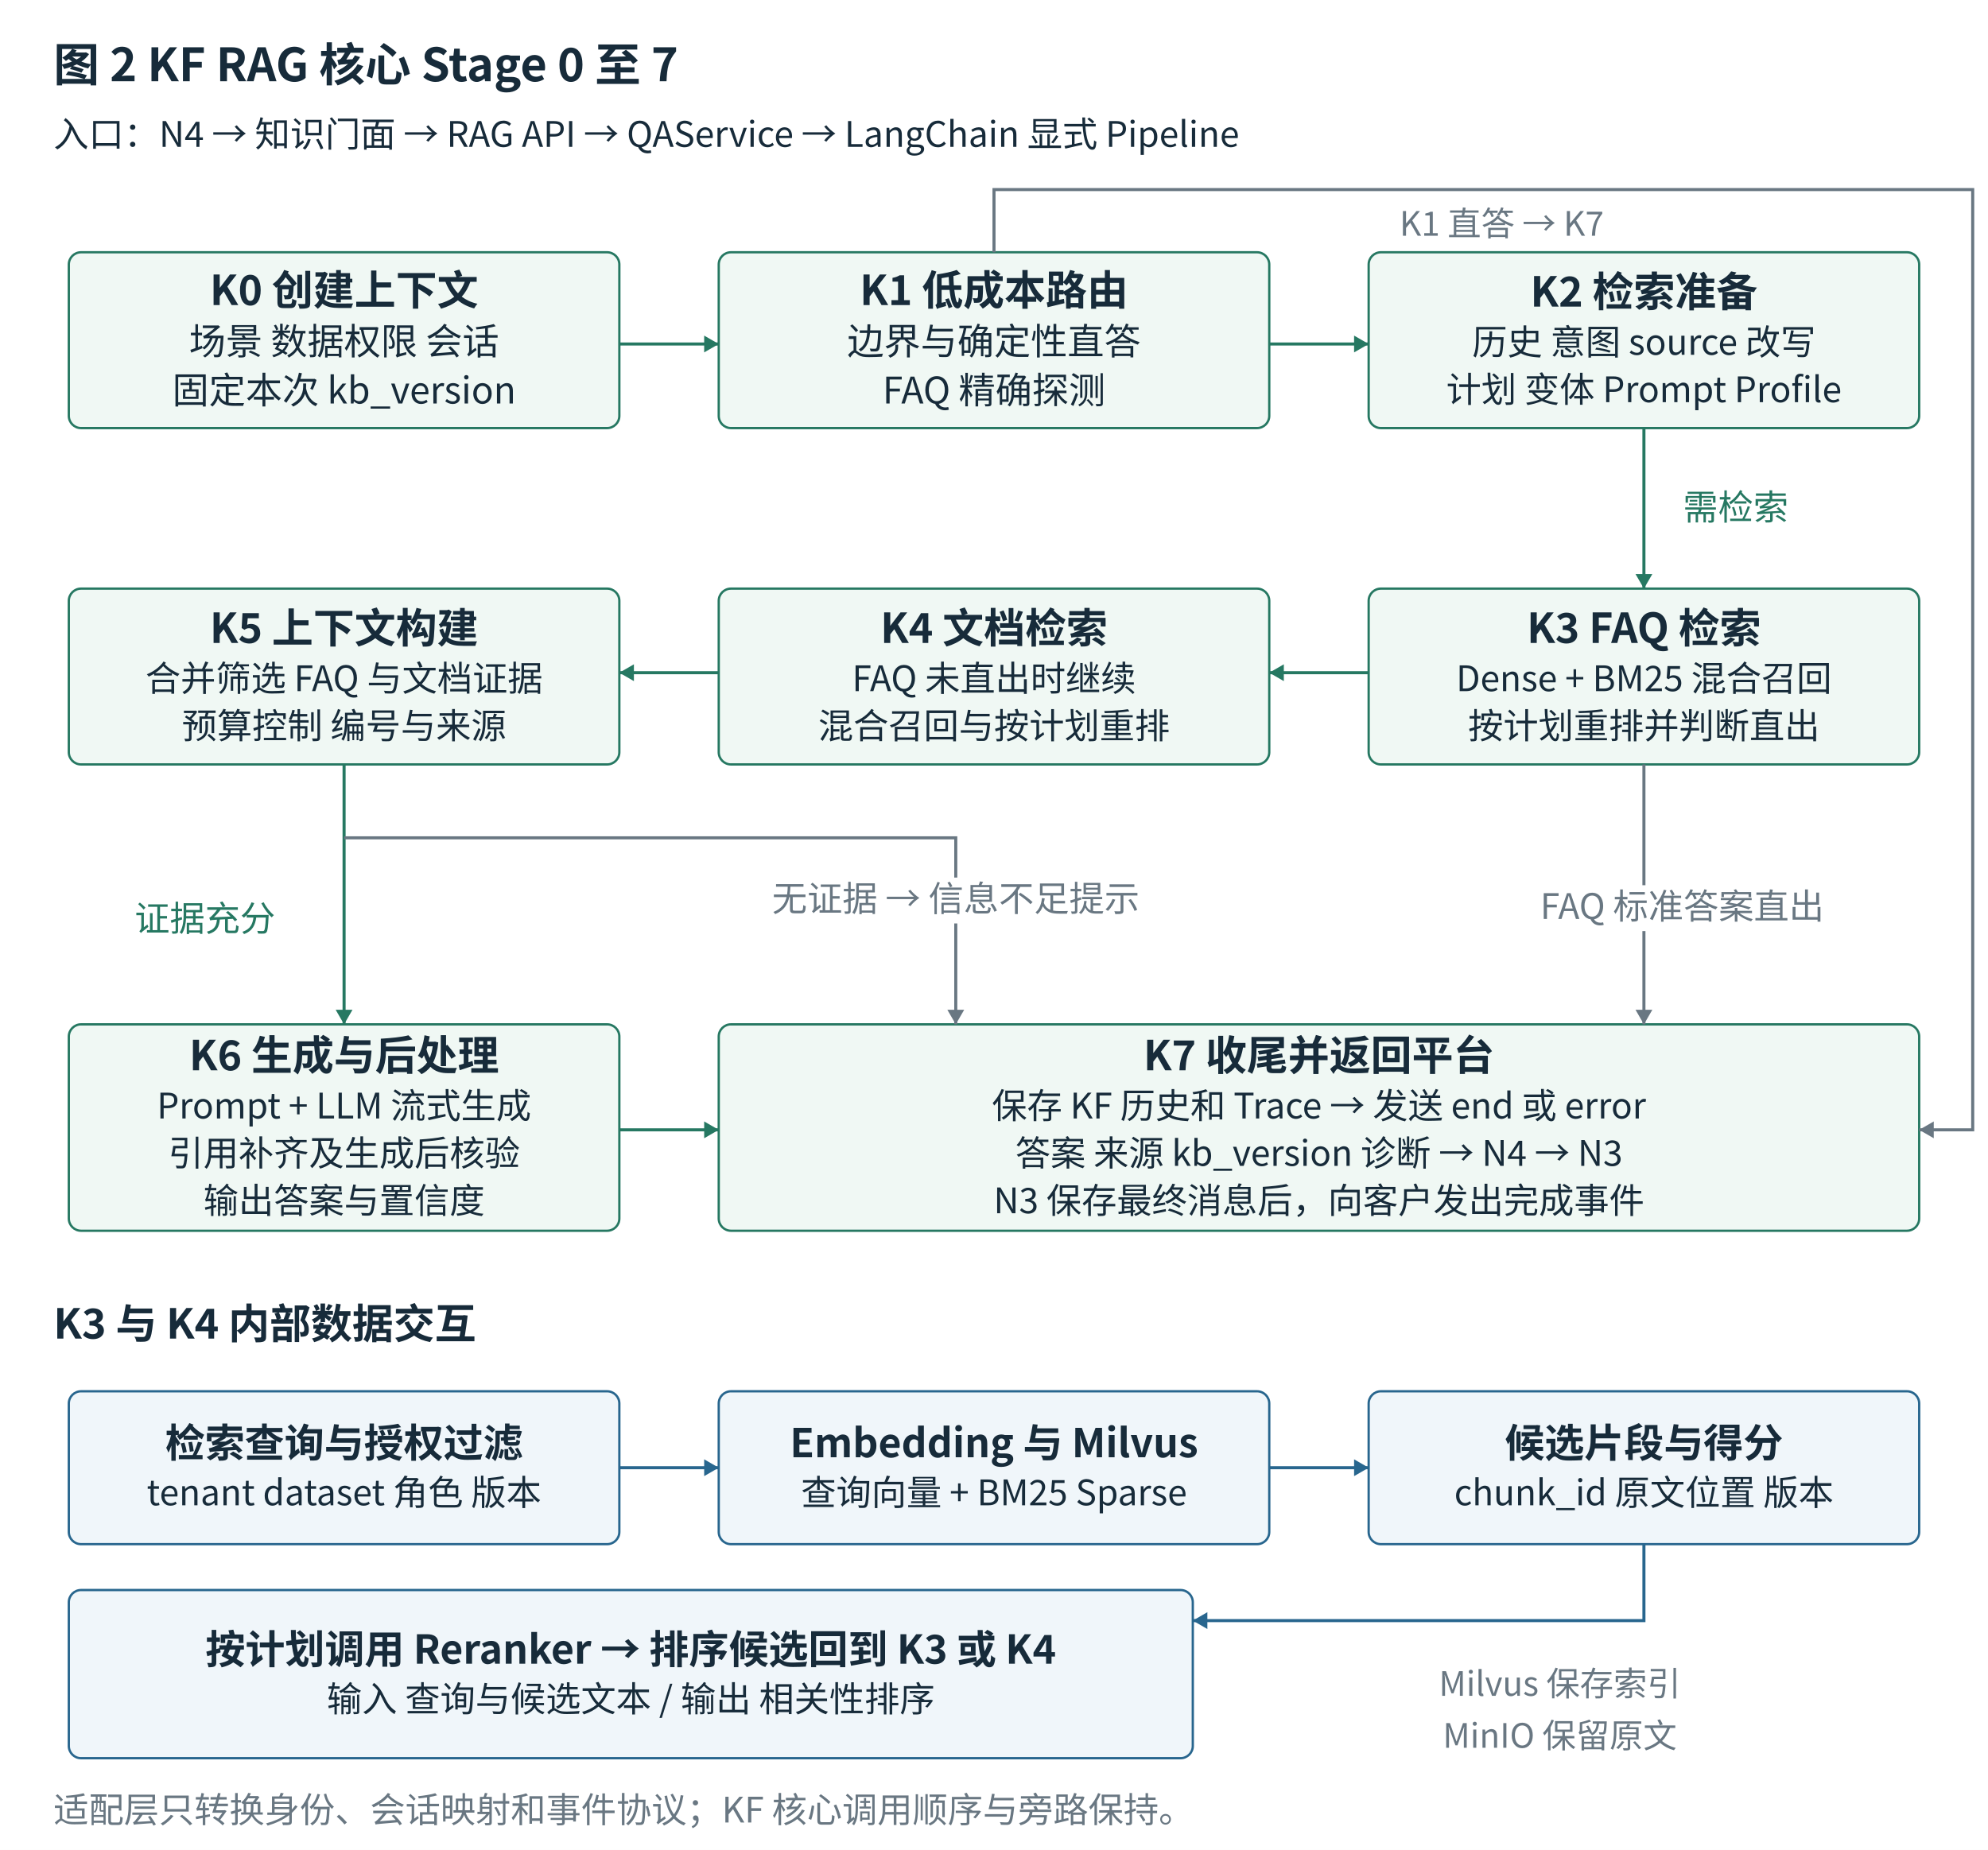
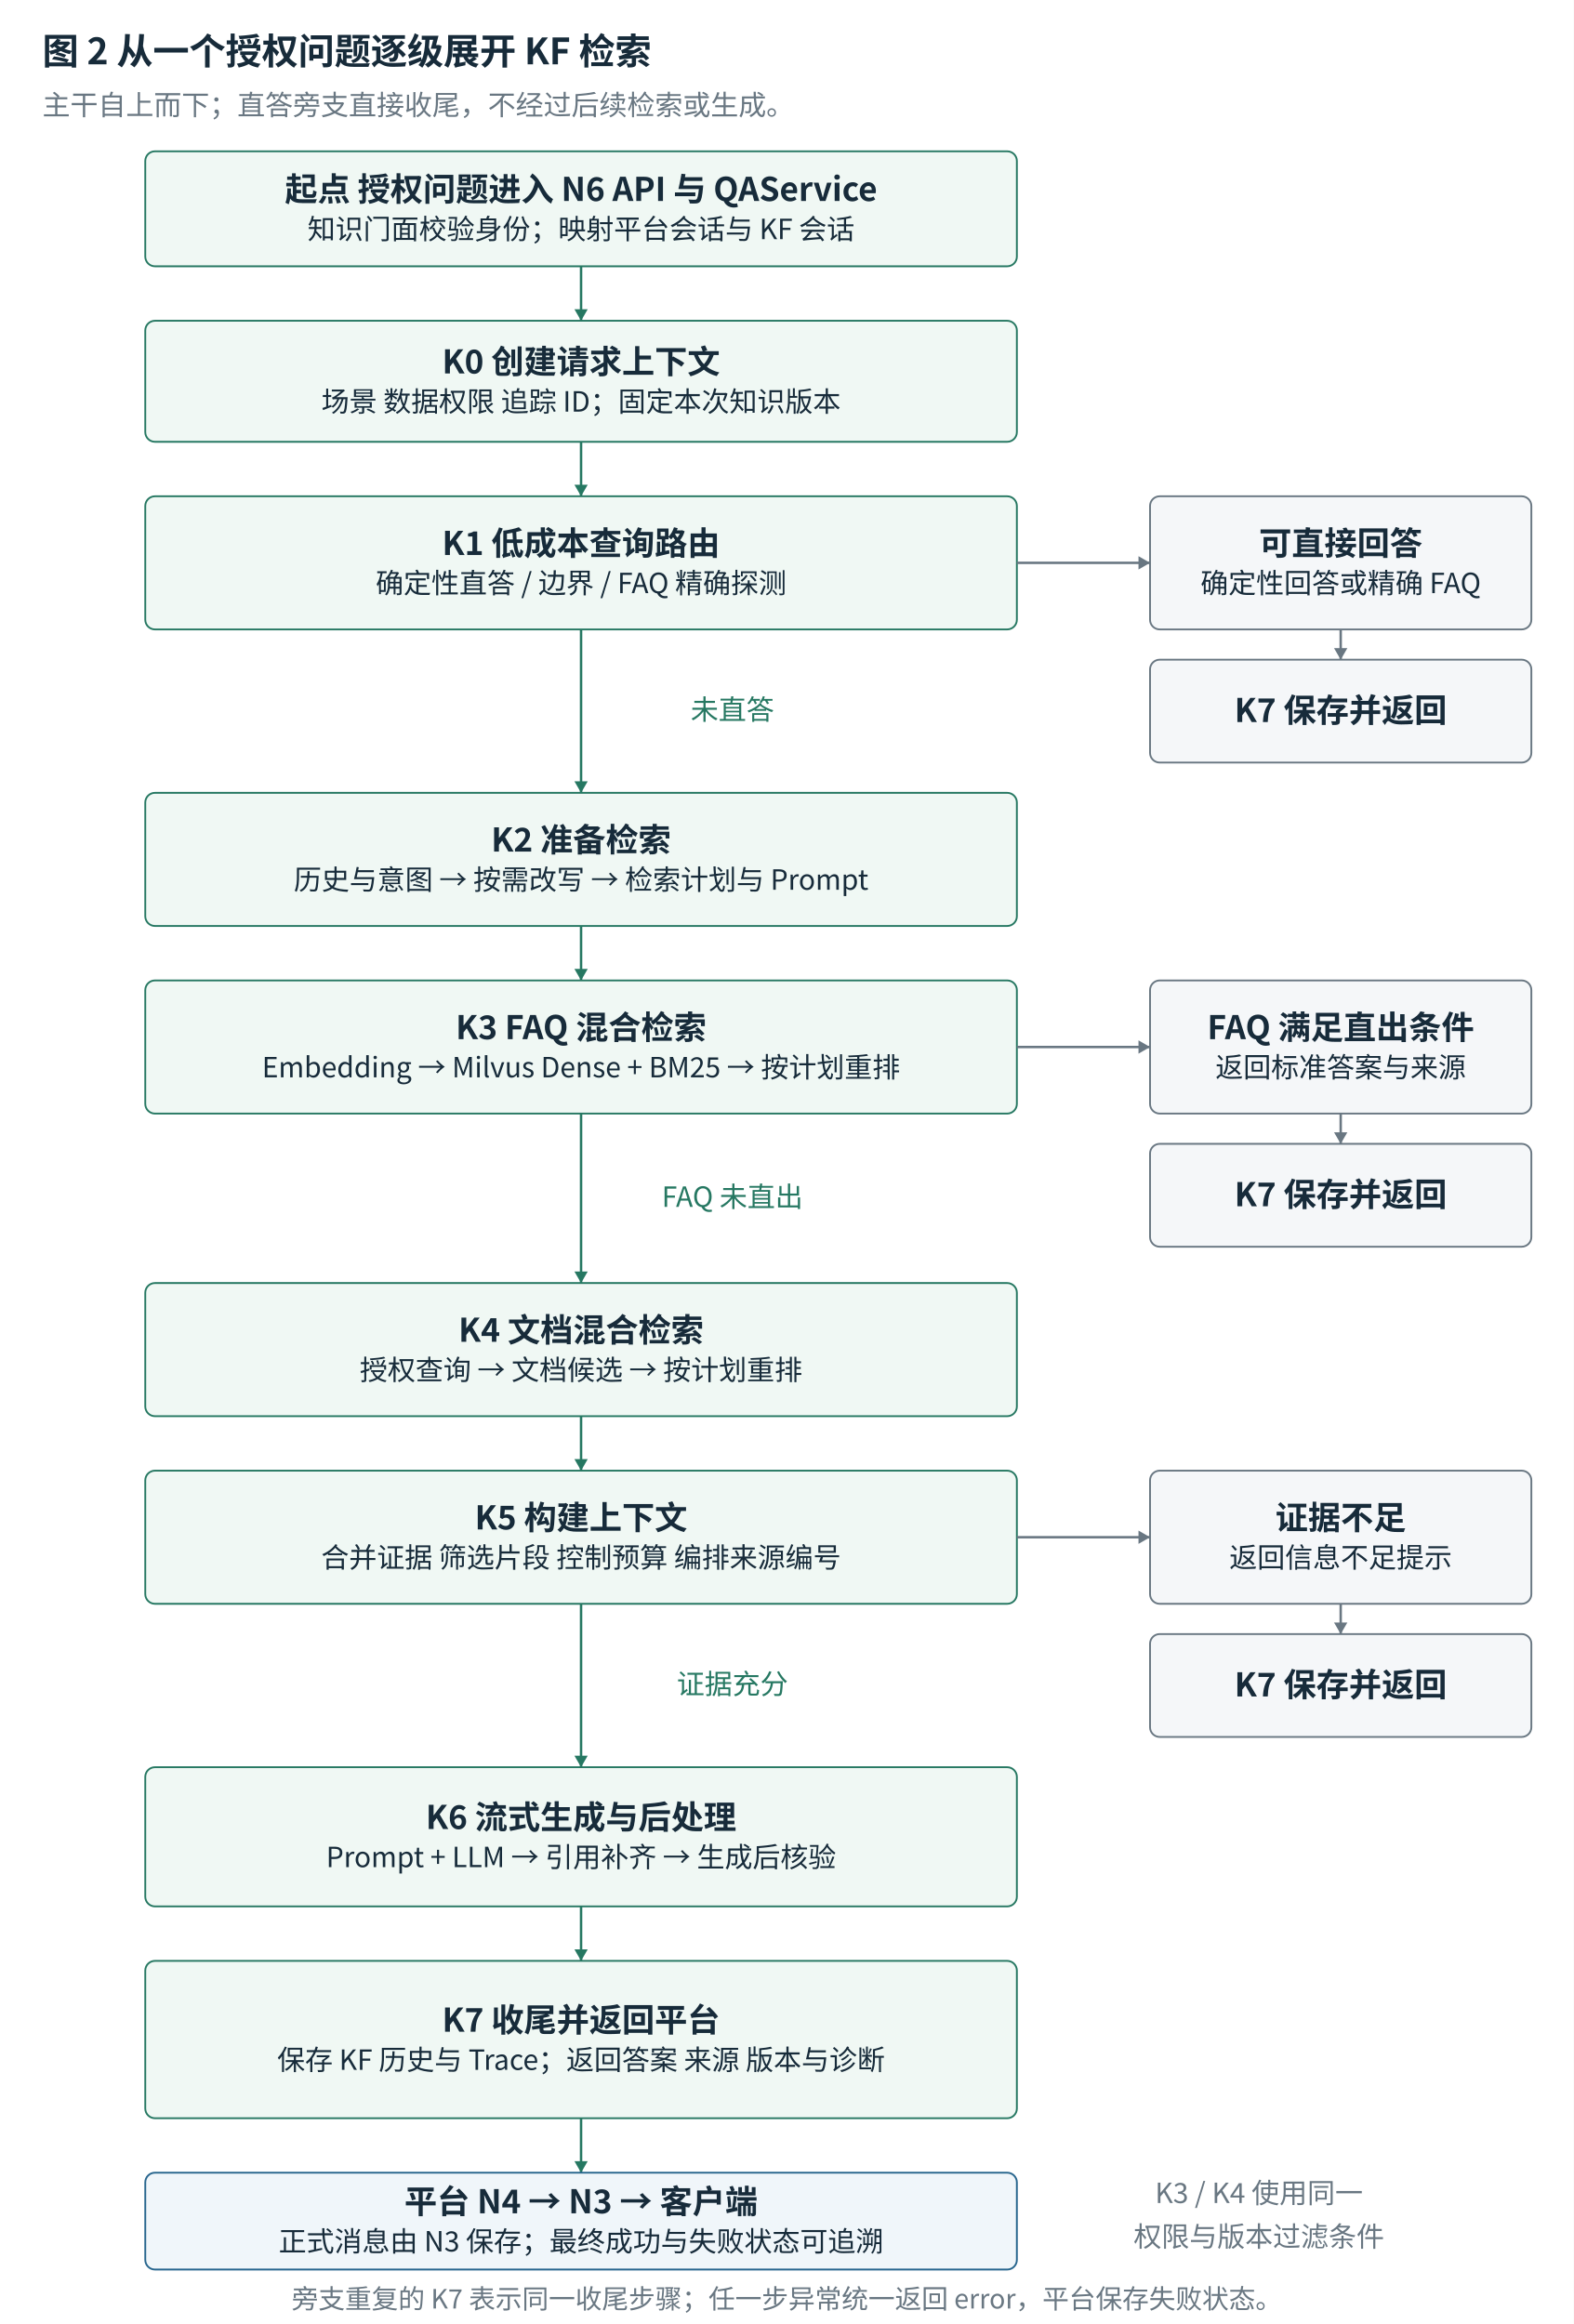
- <svg xmlns="http://www.w3.org/2000/svg" width="1300" height="1210" viewBox="0 0 1300 1210">
-   <rect width="1300" height="1210" fill="white" />
-   <text x="35" y="27" dominant-baseline="text-before-edge" text-anchor="start" font-family="Microsoft YaHei, Noto Sans CJK SC, sans-serif" font-size="30" font-weight="700" fill="#172B3A">图 2  KF RAG 核心 Stage 0 至 7</text>
-   <text x="35" y="76" dominant-baseline="text-before-edge" text-anchor="start" font-family="Microsoft YaHei, Noto Sans CJK SC, sans-serif" font-size="23" font-weight="400" fill="#172B3A">入口：N4 → 知识门面 → RAG API → QAService → LangChain 显式 Pipeline</text>
-   <rect x="45" y="165" width="360" height="115" rx="8" fill="#F0F8F4" stroke="#267862" stroke-width="1.5" />
-   <text x="225.0" y="176.0" dominant-baseline="text-before-edge" text-anchor="middle" font-family="Microsoft YaHei, Noto Sans CJK SC, sans-serif" font-size="27" font-weight="700" fill="#172B3A">K0 创建上下文</text>
-   <text x="225.0" y="211.0" dominant-baseline="text-before-edge" text-anchor="middle" font-family="Microsoft YaHei, Noto Sans CJK SC, sans-serif" font-size="24" font-weight="400" fill="#172B3A">场景 数据权限 会话</text>
-   <text x="225.0" y="243.0" dominant-baseline="text-before-edge" text-anchor="middle" font-family="Microsoft YaHei, Noto Sans CJK SC, sans-serif" font-size="24" font-weight="400" fill="#172B3A">固定本次 kb_version</text>
-   <rect x="470" y="165" width="360" height="115" rx="8" fill="#F0F8F4" stroke="#267862" stroke-width="1.5" />
-   <text x="650.0" y="176.0" dominant-baseline="text-before-edge" text-anchor="middle" font-family="Microsoft YaHei, Noto Sans CJK SC, sans-serif" font-size="27" font-weight="700" fill="#172B3A">K1 低成本路由</text>
-   <text x="650.0" y="211.0" dominant-baseline="text-before-edge" text-anchor="middle" font-family="Microsoft YaHei, Noto Sans CJK SC, sans-serif" font-size="24" font-weight="400" fill="#172B3A">边界与确定性直答</text>
-   <text x="650.0" y="243.0" dominant-baseline="text-before-edge" text-anchor="middle" font-family="Microsoft YaHei, Noto Sans CJK SC, sans-serif" font-size="24" font-weight="400" fill="#172B3A">FAQ 精确探测</text>
-   <rect x="895" y="165" width="360" height="115" rx="8" fill="#F0F8F4" stroke="#267862" stroke-width="1.5" />
-   <text x="1075.0" y="177.0" dominant-baseline="text-before-edge" text-anchor="middle" font-family="Microsoft YaHei, Noto Sans CJK SC, sans-serif" font-size="27" font-weight="700" fill="#172B3A">K2 检索准备</text>
-   <text x="1075.0" y="212.0" dominant-baseline="text-before-edge" text-anchor="middle" font-family="Microsoft YaHei, Noto Sans CJK SC, sans-serif" font-size="23" font-weight="400" fill="#172B3A">历史 意图 source 改写</text>
-   <text x="1075.0" y="243.0" dominant-baseline="text-before-edge" text-anchor="middle" font-family="Microsoft YaHei, Noto Sans CJK SC, sans-serif" font-size="23" font-weight="400" fill="#172B3A">计划 变体 Prompt Profile</text>
-   <polyline points="405,225 470,225" fill="none" stroke="#267862" stroke-width="2" />
-   <polygon points="470,225 460.474,230.5 460.474,219.5" fill="#267862" />
-   <polyline points="830,225 895,225" fill="none" stroke="#267862" stroke-width="2" />
-   <polygon points="895,225 885.474,230.5 885.474,219.5" fill="#267862" />
-   <polyline points="1075,280 1075,385" fill="none" stroke="#267862" stroke-width="2" />
-   <polygon points="1075,385 1069.5,375.474 1080.5,375.474" fill="#267862" />
-   <rect x="1094.5" y="318" width="81.0" height="30" fill="white" />
-   <text x="1135" y="320" dominant-baseline="text-before-edge" text-anchor="middle" font-family="Microsoft YaHei, Noto Sans CJK SC, sans-serif" font-size="23" font-weight="400" fill="#267862">需检索</text>
-   <rect x="895" y="385" width="360" height="115" rx="8" fill="#F0F8F4" stroke="#267862" stroke-width="1.5" />
-   <text x="1075.0" y="397.0" dominant-baseline="text-before-edge" text-anchor="middle" font-family="Microsoft YaHei, Noto Sans CJK SC, sans-serif" font-size="27" font-weight="700" fill="#172B3A">K3 FAQ 检索</text>
-   <text x="1075.0" y="432.0" dominant-baseline="text-before-edge" text-anchor="middle" font-family="Microsoft YaHei, Noto Sans CJK SC, sans-serif" font-size="23" font-weight="400" fill="#172B3A">Dense + BM25 混合召回</text>
-   <text x="1075.0" y="463.0" dominant-baseline="text-before-edge" text-anchor="middle" font-family="Microsoft YaHei, Noto Sans CJK SC, sans-serif" font-size="23" font-weight="400" fill="#172B3A">按计划重排并判断直出</text>
-   <rect x="470" y="385" width="360" height="115" rx="8" fill="#F0F8F4" stroke="#267862" stroke-width="1.5" />
-   <text x="650.0" y="397.0" dominant-baseline="text-before-edge" text-anchor="middle" font-family="Microsoft YaHei, Noto Sans CJK SC, sans-serif" font-size="27" font-weight="700" fill="#172B3A">K4 文档检索</text>
-   <text x="650.0" y="432.0" dominant-baseline="text-before-edge" text-anchor="middle" font-family="Microsoft YaHei, Noto Sans CJK SC, sans-serif" font-size="23" font-weight="400" fill="#172B3A">FAQ 未直出时继续</text>
-   <text x="650.0" y="463.0" dominant-baseline="text-before-edge" text-anchor="middle" font-family="Microsoft YaHei, Noto Sans CJK SC, sans-serif" font-size="23" font-weight="400" fill="#172B3A">混合召回与按计划重排</text>
-   <rect x="45" y="385" width="360" height="115" rx="8" fill="#F0F8F4" stroke="#267862" stroke-width="1.5" />
-   <text x="225.0" y="397.0" dominant-baseline="text-before-edge" text-anchor="middle" font-family="Microsoft YaHei, Noto Sans CJK SC, sans-serif" font-size="27" font-weight="700" fill="#172B3A">K5 上下文构建</text>
-   <text x="225.0" y="432.0" dominant-baseline="text-before-edge" text-anchor="middle" font-family="Microsoft YaHei, Noto Sans CJK SC, sans-serif" font-size="23" font-weight="400" fill="#172B3A">合并筛选 FAQ 与文档证据</text>
-   <text x="225.0" y="463.0" dominant-baseline="text-before-edge" text-anchor="middle" font-family="Microsoft YaHei, Noto Sans CJK SC, sans-serif" font-size="23" font-weight="400" fill="#172B3A">预算控制 编号与来源</text>
-   <polyline points="895,440 830,440" fill="none" stroke="#267862" stroke-width="2" />
-   <polygon points="830,440 839.526,434.5 839.526,445.5" fill="#267862" />
-   <polyline points="470,440 405,440" fill="none" stroke="#267862" stroke-width="2" />
-   <polygon points="405,440 414.526,434.5 414.526,445.5" fill="#267862" />
-   <rect x="45" y="670" width="360" height="135" rx="8" fill="#F0F8F4" stroke="#267862" stroke-width="1.5" />
-   <text x="225.0" y="676.5" dominant-baseline="text-before-edge" text-anchor="middle" font-family="Microsoft YaHei, Noto Sans CJK SC, sans-serif" font-size="27" font-weight="700" fill="#172B3A">K6 生成与后处理</text>
-   <text x="225.0" y="711.5" dominant-baseline="text-before-edge" text-anchor="middle" font-family="Microsoft YaHei, Noto Sans CJK SC, sans-serif" font-size="23" font-weight="400" fill="#172B3A">Prompt + LLM 流式生成</text>
-   <text x="225.0" y="742.5" dominant-baseline="text-before-edge" text-anchor="middle" font-family="Microsoft YaHei, Noto Sans CJK SC, sans-serif" font-size="23" font-weight="400" fill="#172B3A">引用补齐及生成后核验</text>
-   <text x="225.0" y="773.5" dominant-baseline="text-before-edge" text-anchor="middle" font-family="Microsoft YaHei, Noto Sans CJK SC, sans-serif" font-size="23" font-weight="400" fill="#172B3A">输出答案与置信度</text>
-   <rect x="470" y="670" width="785" height="135" rx="8" fill="#F0F8F4" stroke="#267862" stroke-width="1.5" />
-   <text x="862.5" y="676.5" dominant-baseline="text-before-edge" text-anchor="middle" font-family="Microsoft YaHei, Noto Sans CJK SC, sans-serif" font-size="27" font-weight="700" fill="#172B3A">K7 收尾并返回平台</text>
-   <text x="862.5" y="711.5" dominant-baseline="text-before-edge" text-anchor="middle" font-family="Microsoft YaHei, Noto Sans CJK SC, sans-serif" font-size="23" font-weight="400" fill="#172B3A">保存 KF 历史和 Trace → 发送 end 或 error</text>
-   <text x="862.5" y="742.5" dominant-baseline="text-before-edge" text-anchor="middle" font-family="Microsoft YaHei, Noto Sans CJK SC, sans-serif" font-size="23" font-weight="400" fill="#172B3A">答案 来源 kb_version 诊断 → N4 → N3</text>
-   <text x="862.5" y="773.5" dominant-baseline="text-before-edge" text-anchor="middle" font-family="Microsoft YaHei, Noto Sans CJK SC, sans-serif" font-size="23" font-weight="400" fill="#172B3A">N3 保存最终消息后，向客户发出完成事件</text>
-   <polyline points="225,500 225,670" fill="none" stroke="#267862" stroke-width="2" />
-   <polygon points="225,670 219.5,660.474 230.5,660.474" fill="#267862" />
-   <rect x="82.0" y="587" width="104.0" height="30" fill="white" />
-   <text x="134" y="589" dominant-baseline="text-before-edge" text-anchor="middle" font-family="Microsoft YaHei, Noto Sans CJK SC, sans-serif" font-size="23" font-weight="400" fill="#267862">证据充分</text>
-   <polyline points="405,739 470,739" fill="none" stroke="#267862" stroke-width="2" />
-   <polygon points="470,739 460.474,744.5 460.474,733.5" fill="#267862" />
-   <polyline points="650,165 650,124 1290,124 1290,739 1255,739" fill="none" stroke="#697782" stroke-width="2" />
-   <polygon points="1255,739 1264.526,733.5 1264.526,744.5" fill="#697782" />
-   <text x="982" y="135" dominant-baseline="text-before-edge" text-anchor="middle" font-family="Microsoft YaHei, Noto Sans CJK SC, sans-serif" font-size="22" font-weight="400" fill="#697782">K1 直答 → K7</text>
-   <polyline points="1075,500 1075,670" fill="none" stroke="#697782" stroke-width="2" />
-   <polygon points="1075,670 1069.5,660.474 1080.5,660.474" fill="#697782" />
-   <rect x="998.262" y="579" width="203.477" height="30" fill="white" />
-   <text x="1100" y="581" dominant-baseline="text-before-edge" text-anchor="middle" font-family="Microsoft YaHei, Noto Sans CJK SC, sans-serif" font-size="23" font-weight="400" fill="#697782">FAQ 标准答案直出</text>
-   <polyline points="225,548 625,548 625,670" fill="none" stroke="#697782" stroke-width="2" />
-   <polygon points="625,670 619.5,660.474 630.5,660.474" fill="#697782" />
-   <rect x="497.0" y="574" width="256.0" height="30" fill="white" />
-   <text x="625" y="576" dominant-baseline="text-before-edge" text-anchor="middle" font-family="Microsoft YaHei, Noto Sans CJK SC, sans-serif" font-size="23" font-weight="400" fill="#697782">无证据 → 信息不足提示</text>
-   <text x="35" y="852" dominant-baseline="text-before-edge" text-anchor="start" font-family="Microsoft YaHei, Noto Sans CJK SC, sans-serif" font-size="27" font-weight="700" fill="#172B3A">K3 与 K4 内部数据交互</text>
-   <rect x="45" y="910" width="360" height="100" rx="8" fill="#F0F6FA" stroke="#28668E" stroke-width="1.5" />
-   <text x="225.0" y="930.5" dominant-baseline="text-before-edge" text-anchor="middle" font-family="Microsoft YaHei, Noto Sans CJK SC, sans-serif" font-size="26" font-weight="700" fill="#172B3A">检索查询与授权过滤</text>
-   <text x="225.0" y="964.5" dominant-baseline="text-before-edge" text-anchor="middle" font-family="Microsoft YaHei, Noto Sans CJK SC, sans-serif" font-size="23" font-weight="400" fill="#172B3A">tenant dataset 角色 版本</text>
-   <rect x="470" y="910" width="360" height="100" rx="8" fill="#F0F6FA" stroke="#28668E" stroke-width="1.5" />
-   <text x="650.0" y="930.5" dominant-baseline="text-before-edge" text-anchor="middle" font-family="Microsoft YaHei, Noto Sans CJK SC, sans-serif" font-size="26" font-weight="700" fill="#172B3A">Embedding 与 Milvus</text>
-   <text x="650.0" y="964.5" dominant-baseline="text-before-edge" text-anchor="middle" font-family="Microsoft YaHei, Noto Sans CJK SC, sans-serif" font-size="23" font-weight="400" fill="#172B3A">查询向量 + BM25 Sparse</text>
-   <rect x="895" y="910" width="360" height="100" rx="8" fill="#F0F6FA" stroke="#28668E" stroke-width="1.5" />
-   <text x="1075.0" y="930.5" dominant-baseline="text-before-edge" text-anchor="middle" font-family="Microsoft YaHei, Noto Sans CJK SC, sans-serif" font-size="26" font-weight="700" fill="#172B3A">候选片段与得分</text>
-   <text x="1075.0" y="964.5" dominant-baseline="text-before-edge" text-anchor="middle" font-family="Microsoft YaHei, Noto Sans CJK SC, sans-serif" font-size="23" font-weight="400" fill="#172B3A">chunk_id 原文位置 版本</text>
-   <polyline points="405,960 470,960" fill="none" stroke="#28668E" stroke-width="2" />
-   <polygon points="470,960 460.474,965.5 460.474,954.5" fill="#28668E" />
-   <polyline points="830,960 895,960" fill="none" stroke="#28668E" stroke-width="2" />
-   <polygon points="895,960 885.474,965.5 885.474,954.5" fill="#28668E" />
-   <polyline points="1075,1010 1075,1060 780,1060" fill="none" stroke="#28668E" stroke-width="2" />
-   <polygon points="780,1060 789.526,1054.5 789.526,1065.5" fill="#28668E" />
-   <rect x="45" y="1040" width="735" height="110" rx="8" fill="#F0F6FA" stroke="#28668E" stroke-width="1.5" />
-   <text x="412.5" y="1065.5" dominant-baseline="text-before-edge" text-anchor="middle" font-family="Microsoft YaHei, Noto Sans CJK SC, sans-serif" font-size="26" font-weight="700" fill="#172B3A">按计划调用 Reranker → 排序候选回到 K3 或 K4</text>
-   <text x="412.5" y="1099.5" dominant-baseline="text-before-edge" text-anchor="middle" font-family="Microsoft YaHei, Noto Sans CJK SC, sans-serif" font-size="23" font-weight="400" fill="#172B3A">输入 查询与候选文本  /  输出 相关性排序</text>
-   <text x="1020" y="1090" dominant-baseline="text-before-edge" text-anchor="middle" font-family="Microsoft YaHei, Noto Sans CJK SC, sans-serif" font-size="22" font-weight="400" fill="#697782">Milvus 保存索引</text>
-   <text x="1020" y="1124" dominant-baseline="text-before-edge" text-anchor="middle" font-family="Microsoft YaHei, Noto Sans CJK SC, sans-serif" font-size="22" font-weight="400" fill="#697782">MinIO 保留原文</text>
-   <text x="35" y="1172" dominant-baseline="text-before-edge" text-anchor="start" font-family="Microsoft YaHei, Noto Sans CJK SC, sans-serif" font-size="23" font-weight="400" fill="#697782">适配层只转换身份、会话映射和事件协议；KF 核心调用顺序与旁路保持。</text>
+ <svg xmlns="http://www.w3.org/2000/svg" width="1300" height="1920" viewBox="0 0 1300 1920">
+   <rect width="1300" height="1920" fill="white" />
+   <text x="35" y="27" dominant-baseline="text-before-edge" text-anchor="start" font-family="Microsoft YaHei, Noto Sans CJK SC, sans-serif" font-size="30" font-weight="700" fill="#172B3A">图 2  从一个授权问题逐级展开 KF 检索</text>
+   <text x="35" y="75" dominant-baseline="text-before-edge" text-anchor="start" font-family="Microsoft YaHei, Noto Sans CJK SC, sans-serif" font-size="23" font-weight="400" fill="#697782">主干自上而下；直答旁支直接收尾，不经过后续检索或生成。</text>
+   <rect x="120" y="125" width="720" height="95" rx="8" fill="#F0F8F4" stroke="#267862" stroke-width="1.5" />
+   <text x="480.0" y="142.5" dominant-baseline="text-before-edge" text-anchor="middle" font-family="Microsoft YaHei, Noto Sans CJK SC, sans-serif" font-size="27" font-weight="700" fill="#172B3A">起点  授权问题进入 N6 API 与 QAService</text>
+   <text x="480.0" y="177.5" dominant-baseline="text-before-edge" text-anchor="middle" font-family="Microsoft YaHei, Noto Sans CJK SC, sans-serif" font-size="23" font-weight="400" fill="#172B3A">知识门面校验身份；映射平台会话与 KF 会话</text>
+   <rect x="120" y="265" width="720" height="100" rx="8" fill="#F0F8F4" stroke="#267862" stroke-width="1.5" />
+   <text x="480.0" y="285.0" dominant-baseline="text-before-edge" text-anchor="middle" font-family="Microsoft YaHei, Noto Sans CJK SC, sans-serif" font-size="27" font-weight="700" fill="#172B3A">K0 创建请求上下文</text>
+   <text x="480.0" y="320.0" dominant-baseline="text-before-edge" text-anchor="middle" font-family="Microsoft YaHei, Noto Sans CJK SC, sans-serif" font-size="23" font-weight="400" fill="#172B3A">场景 数据权限 追踪 ID；固定本次知识版本</text>
+   <polyline points="480,220 480,265" fill="none" stroke="#267862" stroke-width="2" />
+   <polygon points="480,265 474.5,255.474 485.5,255.474" fill="#267862" />
+   <rect x="120" y="410" width="720" height="110" rx="8" fill="#F0F8F4" stroke="#267862" stroke-width="1.5" />
+   <text x="480.0" y="435.0" dominant-baseline="text-before-edge" text-anchor="middle" font-family="Microsoft YaHei, Noto Sans CJK SC, sans-serif" font-size="27" font-weight="700" fill="#172B3A">K1 低成本查询路由</text>
+   <text x="480.0" y="470.0" dominant-baseline="text-before-edge" text-anchor="middle" font-family="Microsoft YaHei, Noto Sans CJK SC, sans-serif" font-size="23" font-weight="400" fill="#172B3A">确定性直答 / 边界 / FAQ 精确探测</text>
+   <polyline points="480,365 480,410" fill="none" stroke="#267862" stroke-width="2" />
+   <polygon points="480,410 474.5,400.474 485.5,400.474" fill="#267862" />
+   <rect x="120" y="655" width="720" height="110" rx="8" fill="#F0F8F4" stroke="#267862" stroke-width="1.5" />
+   <text x="480.0" y="680.0" dominant-baseline="text-before-edge" text-anchor="middle" font-family="Microsoft YaHei, Noto Sans CJK SC, sans-serif" font-size="27" font-weight="700" fill="#172B3A">K2 准备检索</text>
+   <text x="480.0" y="715.0" dominant-baseline="text-before-edge" text-anchor="middle" font-family="Microsoft YaHei, Noto Sans CJK SC, sans-serif" font-size="23" font-weight="400" fill="#172B3A">历史与意图 → 按需改写 → 检索计划与 Prompt</text>
+   <polyline points="480,520 480,655" fill="none" stroke="#267862" stroke-width="2" />
+   <polygon points="480,655 474.5,645.474 485.5,645.474" fill="#267862" />
+   <rect x="564.5" y="572.5" width="81.0" height="30" fill="white" />
+   <text x="605" y="574.5" dominant-baseline="text-before-edge" text-anchor="middle" font-family="Microsoft YaHei, Noto Sans CJK SC, sans-serif" font-size="23" font-weight="400" fill="#267862">未直答</text>
+   <rect x="120" y="810" width="720" height="110" rx="8" fill="#F0F8F4" stroke="#267862" stroke-width="1.5" />
+   <text x="480.0" y="835.0" dominant-baseline="text-before-edge" text-anchor="middle" font-family="Microsoft YaHei, Noto Sans CJK SC, sans-serif" font-size="27" font-weight="700" fill="#172B3A">K3 FAQ 混合检索</text>
+   <text x="480.0" y="870.0" dominant-baseline="text-before-edge" text-anchor="middle" font-family="Microsoft YaHei, Noto Sans CJK SC, sans-serif" font-size="23" font-weight="400" fill="#172B3A">Embedding → Milvus Dense + BM25 → 按计划重排</text>
+   <polyline points="480,765 480,810" fill="none" stroke="#267862" stroke-width="2" />
+   <polygon points="480,810 474.5,800.474 485.5,800.474" fill="#267862" />
+   <rect x="120" y="1060" width="720" height="110" rx="8" fill="#F0F8F4" stroke="#267862" stroke-width="1.5" />
+   <text x="480.0" y="1085.0" dominant-baseline="text-before-edge" text-anchor="middle" font-family="Microsoft YaHei, Noto Sans CJK SC, sans-serif" font-size="27" font-weight="700" fill="#172B3A">K4 文档混合检索</text>
+   <text x="480.0" y="1120.0" dominant-baseline="text-before-edge" text-anchor="middle" font-family="Microsoft YaHei, Noto Sans CJK SC, sans-serif" font-size="23" font-weight="400" fill="#172B3A">授权查询 → 文档候选 → 按计划重排</text>
+   <polyline points="480,920 480,1060" fill="none" stroke="#267862" stroke-width="2" />
+   <polygon points="480,1060 474.5,1050.474 485.5,1050.474" fill="#267862" />
+   <rect x="537.762" y="975.0" width="134.477" height="30" fill="white" />
+   <text x="605" y="977.0" dominant-baseline="text-before-edge" text-anchor="middle" font-family="Microsoft YaHei, Noto Sans CJK SC, sans-serif" font-size="23" font-weight="400" fill="#267862">FAQ 未直出</text>
+   <rect x="120" y="1215" width="720" height="110" rx="8" fill="#F0F8F4" stroke="#267862" stroke-width="1.5" />
+   <text x="480.0" y="1240.0" dominant-baseline="text-before-edge" text-anchor="middle" font-family="Microsoft YaHei, Noto Sans CJK SC, sans-serif" font-size="27" font-weight="700" fill="#172B3A">K5 构建上下文</text>
+   <text x="480.0" y="1275.0" dominant-baseline="text-before-edge" text-anchor="middle" font-family="Microsoft YaHei, Noto Sans CJK SC, sans-serif" font-size="23" font-weight="400" fill="#172B3A">合并证据 筛选片段 控制预算 编排来源编号</text>
+   <polyline points="480,1170 480,1215" fill="none" stroke="#267862" stroke-width="2" />
+   <polygon points="480,1215 474.5,1205.474 485.5,1205.474" fill="#267862" />
+   <rect x="120" y="1460" width="720" height="115" rx="8" fill="#F0F8F4" stroke="#267862" stroke-width="1.5" />
+   <text x="480.0" y="1487.5" dominant-baseline="text-before-edge" text-anchor="middle" font-family="Microsoft YaHei, Noto Sans CJK SC, sans-serif" font-size="27" font-weight="700" fill="#172B3A">K6 流式生成与后处理</text>
+   <text x="480.0" y="1522.5" dominant-baseline="text-before-edge" text-anchor="middle" font-family="Microsoft YaHei, Noto Sans CJK SC, sans-serif" font-size="23" font-weight="400" fill="#172B3A">Prompt + LLM → 引用补齐 → 生成后核验</text>
+   <polyline points="480,1325 480,1460" fill="none" stroke="#267862" stroke-width="2" />
+   <polygon points="480,1460 474.5,1450.474 485.5,1450.474" fill="#267862" />
+   <rect x="553.0" y="1377.5" width="104.0" height="30" fill="white" />
+   <text x="605" y="1379.5" dominant-baseline="text-before-edge" text-anchor="middle" font-family="Microsoft YaHei, Noto Sans CJK SC, sans-serif" font-size="23" font-weight="400" fill="#267862">证据充分</text>
+   <rect x="120" y="1620" width="720" height="130" rx="8" fill="#F0F8F4" stroke="#267862" stroke-width="1.5" />
+   <text x="480.0" y="1655.0" dominant-baseline="text-before-edge" text-anchor="middle" font-family="Microsoft YaHei, Noto Sans CJK SC, sans-serif" font-size="27" font-weight="700" fill="#172B3A">K7 收尾并返回平台</text>
+   <text x="480.0" y="1690.0" dominant-baseline="text-before-edge" text-anchor="middle" font-family="Microsoft YaHei, Noto Sans CJK SC, sans-serif" font-size="23" font-weight="400" fill="#172B3A">保存 KF 历史与 Trace；返回答案 来源 版本与诊断</text>
+   <polyline points="480,1575 480,1620" fill="none" stroke="#267862" stroke-width="2" />
+   <polygon points="480,1620 474.5,1610.474 485.5,1610.474" fill="#267862" />
+   <polyline points="840,465.0 950,465.0" fill="none" stroke="#697782" stroke-width="2" />
+   <polygon points="950,465.0 940.474,470.5 940.474,459.5" fill="#697782" />
+   <rect x="950" y="410" width="315" height="110" rx="8" fill="#F5F7F9" stroke="#697782" stroke-width="1.5" />
+   <text x="1107.5" y="435.0" dominant-baseline="text-before-edge" text-anchor="middle" font-family="Microsoft YaHei, Noto Sans CJK SC, sans-serif" font-size="27" font-weight="700" fill="#172B3A">可直接回答</text>
+   <text x="1107.5" y="470.0" dominant-baseline="text-before-edge" text-anchor="middle" font-family="Microsoft YaHei, Noto Sans CJK SC, sans-serif" font-size="23" font-weight="400" fill="#172B3A">确定性回答或精确 FAQ</text>
+   <polyline points="1107.5,520 1107.5,545" fill="none" stroke="#697782" stroke-width="2" />
+   <polygon points="1107.5,545 1102.0,535.474 1113.0,535.474" fill="#697782" />
+   <rect x="950" y="545" width="315" height="85" rx="8" fill="#F5F7F9" stroke="#697782" stroke-width="1.5" />
+   <text x="1107.5" y="573.0" dominant-baseline="text-before-edge" text-anchor="middle" font-family="Microsoft YaHei, Noto Sans CJK SC, sans-serif" font-size="27" font-weight="700" fill="#172B3A">K7 保存并返回</text>
+   <polyline points="840,865.0 950,865.0" fill="none" stroke="#697782" stroke-width="2" />
+   <polygon points="950,865.0 940.474,870.5 940.474,859.5" fill="#697782" />
+   <rect x="950" y="810" width="315" height="110" rx="8" fill="#F5F7F9" stroke="#697782" stroke-width="1.5" />
+   <text x="1107.5" y="835.0" dominant-baseline="text-before-edge" text-anchor="middle" font-family="Microsoft YaHei, Noto Sans CJK SC, sans-serif" font-size="27" font-weight="700" fill="#172B3A">FAQ 满足直出条件</text>
+   <text x="1107.5" y="870.0" dominant-baseline="text-before-edge" text-anchor="middle" font-family="Microsoft YaHei, Noto Sans CJK SC, sans-serif" font-size="23" font-weight="400" fill="#172B3A">返回标准答案与来源</text>
+   <polyline points="1107.5,920 1107.5,945" fill="none" stroke="#697782" stroke-width="2" />
+   <polygon points="1107.5,945 1102.0,935.474 1113.0,935.474" fill="#697782" />
+   <rect x="950" y="945" width="315" height="85" rx="8" fill="#F5F7F9" stroke="#697782" stroke-width="1.5" />
+   <text x="1107.5" y="973.0" dominant-baseline="text-before-edge" text-anchor="middle" font-family="Microsoft YaHei, Noto Sans CJK SC, sans-serif" font-size="27" font-weight="700" fill="#172B3A">K7 保存并返回</text>
+   <polyline points="840,1270.0 950,1270.0" fill="none" stroke="#697782" stroke-width="2" />
+   <polygon points="950,1270.0 940.474,1275.5 940.474,1264.5" fill="#697782" />
+   <rect x="950" y="1215" width="315" height="110" rx="8" fill="#F5F7F9" stroke="#697782" stroke-width="1.5" />
+   <text x="1107.5" y="1240.0" dominant-baseline="text-before-edge" text-anchor="middle" font-family="Microsoft YaHei, Noto Sans CJK SC, sans-serif" font-size="27" font-weight="700" fill="#172B3A">证据不足</text>
+   <text x="1107.5" y="1275.0" dominant-baseline="text-before-edge" text-anchor="middle" font-family="Microsoft YaHei, Noto Sans CJK SC, sans-serif" font-size="23" font-weight="400" fill="#172B3A">返回信息不足提示</text>
+   <polyline points="1107.5,1325 1107.5,1350" fill="none" stroke="#697782" stroke-width="2" />
+   <polygon points="1107.5,1350 1102.0,1340.474 1113.0,1340.474" fill="#697782" />
+   <rect x="950" y="1350" width="315" height="85" rx="8" fill="#F5F7F9" stroke="#697782" stroke-width="1.5" />
+   <text x="1107.5" y="1378.0" dominant-baseline="text-before-edge" text-anchor="middle" font-family="Microsoft YaHei, Noto Sans CJK SC, sans-serif" font-size="27" font-weight="700" fill="#172B3A">K7 保存并返回</text>
+   <polyline points="480,1750 480,1795" fill="none" stroke="#267862" stroke-width="2" />
+   <polygon points="480,1795 474.5,1785.474 485.5,1785.474" fill="#267862" />
+   <rect x="120" y="1795" width="720" height="80" rx="8" fill="#F0F6FA" stroke="#28668E" stroke-width="1.5" />
+   <text x="480.0" y="1805.0" dominant-baseline="text-before-edge" text-anchor="middle" font-family="Microsoft YaHei, Noto Sans CJK SC, sans-serif" font-size="27" font-weight="700" fill="#172B3A">平台 N4 → N3 → 客户端</text>
+   <text x="480.0" y="1840.0" dominant-baseline="text-before-edge" text-anchor="middle" font-family="Microsoft YaHei, Noto Sans CJK SC, sans-serif" font-size="23" font-weight="400" fill="#172B3A">正式消息由 N3 保存；最终成功与失败状态可追溯</text>
+   <text x="1040" y="1800" dominant-baseline="text-before-edge" text-anchor="middle" font-family="Microsoft YaHei, Noto Sans CJK SC, sans-serif" font-size="23" font-weight="400" fill="#697782">K3 / K4 使用同一</text>
+   <text x="1040" y="1836" dominant-baseline="text-before-edge" text-anchor="middle" font-family="Microsoft YaHei, Noto Sans CJK SC, sans-serif" font-size="23" font-weight="400" fill="#697782">权限与版本过滤条件</text>
+   <text x="650" y="1888" dominant-baseline="text-before-edge" text-anchor="middle" font-family="Microsoft YaHei, Noto Sans CJK SC, sans-serif" font-size="22" font-weight="400" fill="#697782">旁支重复的 K7 表示同一收尾步骤；任一步异常统一返回 error，平台保存失败状态。</text>
</svg>
